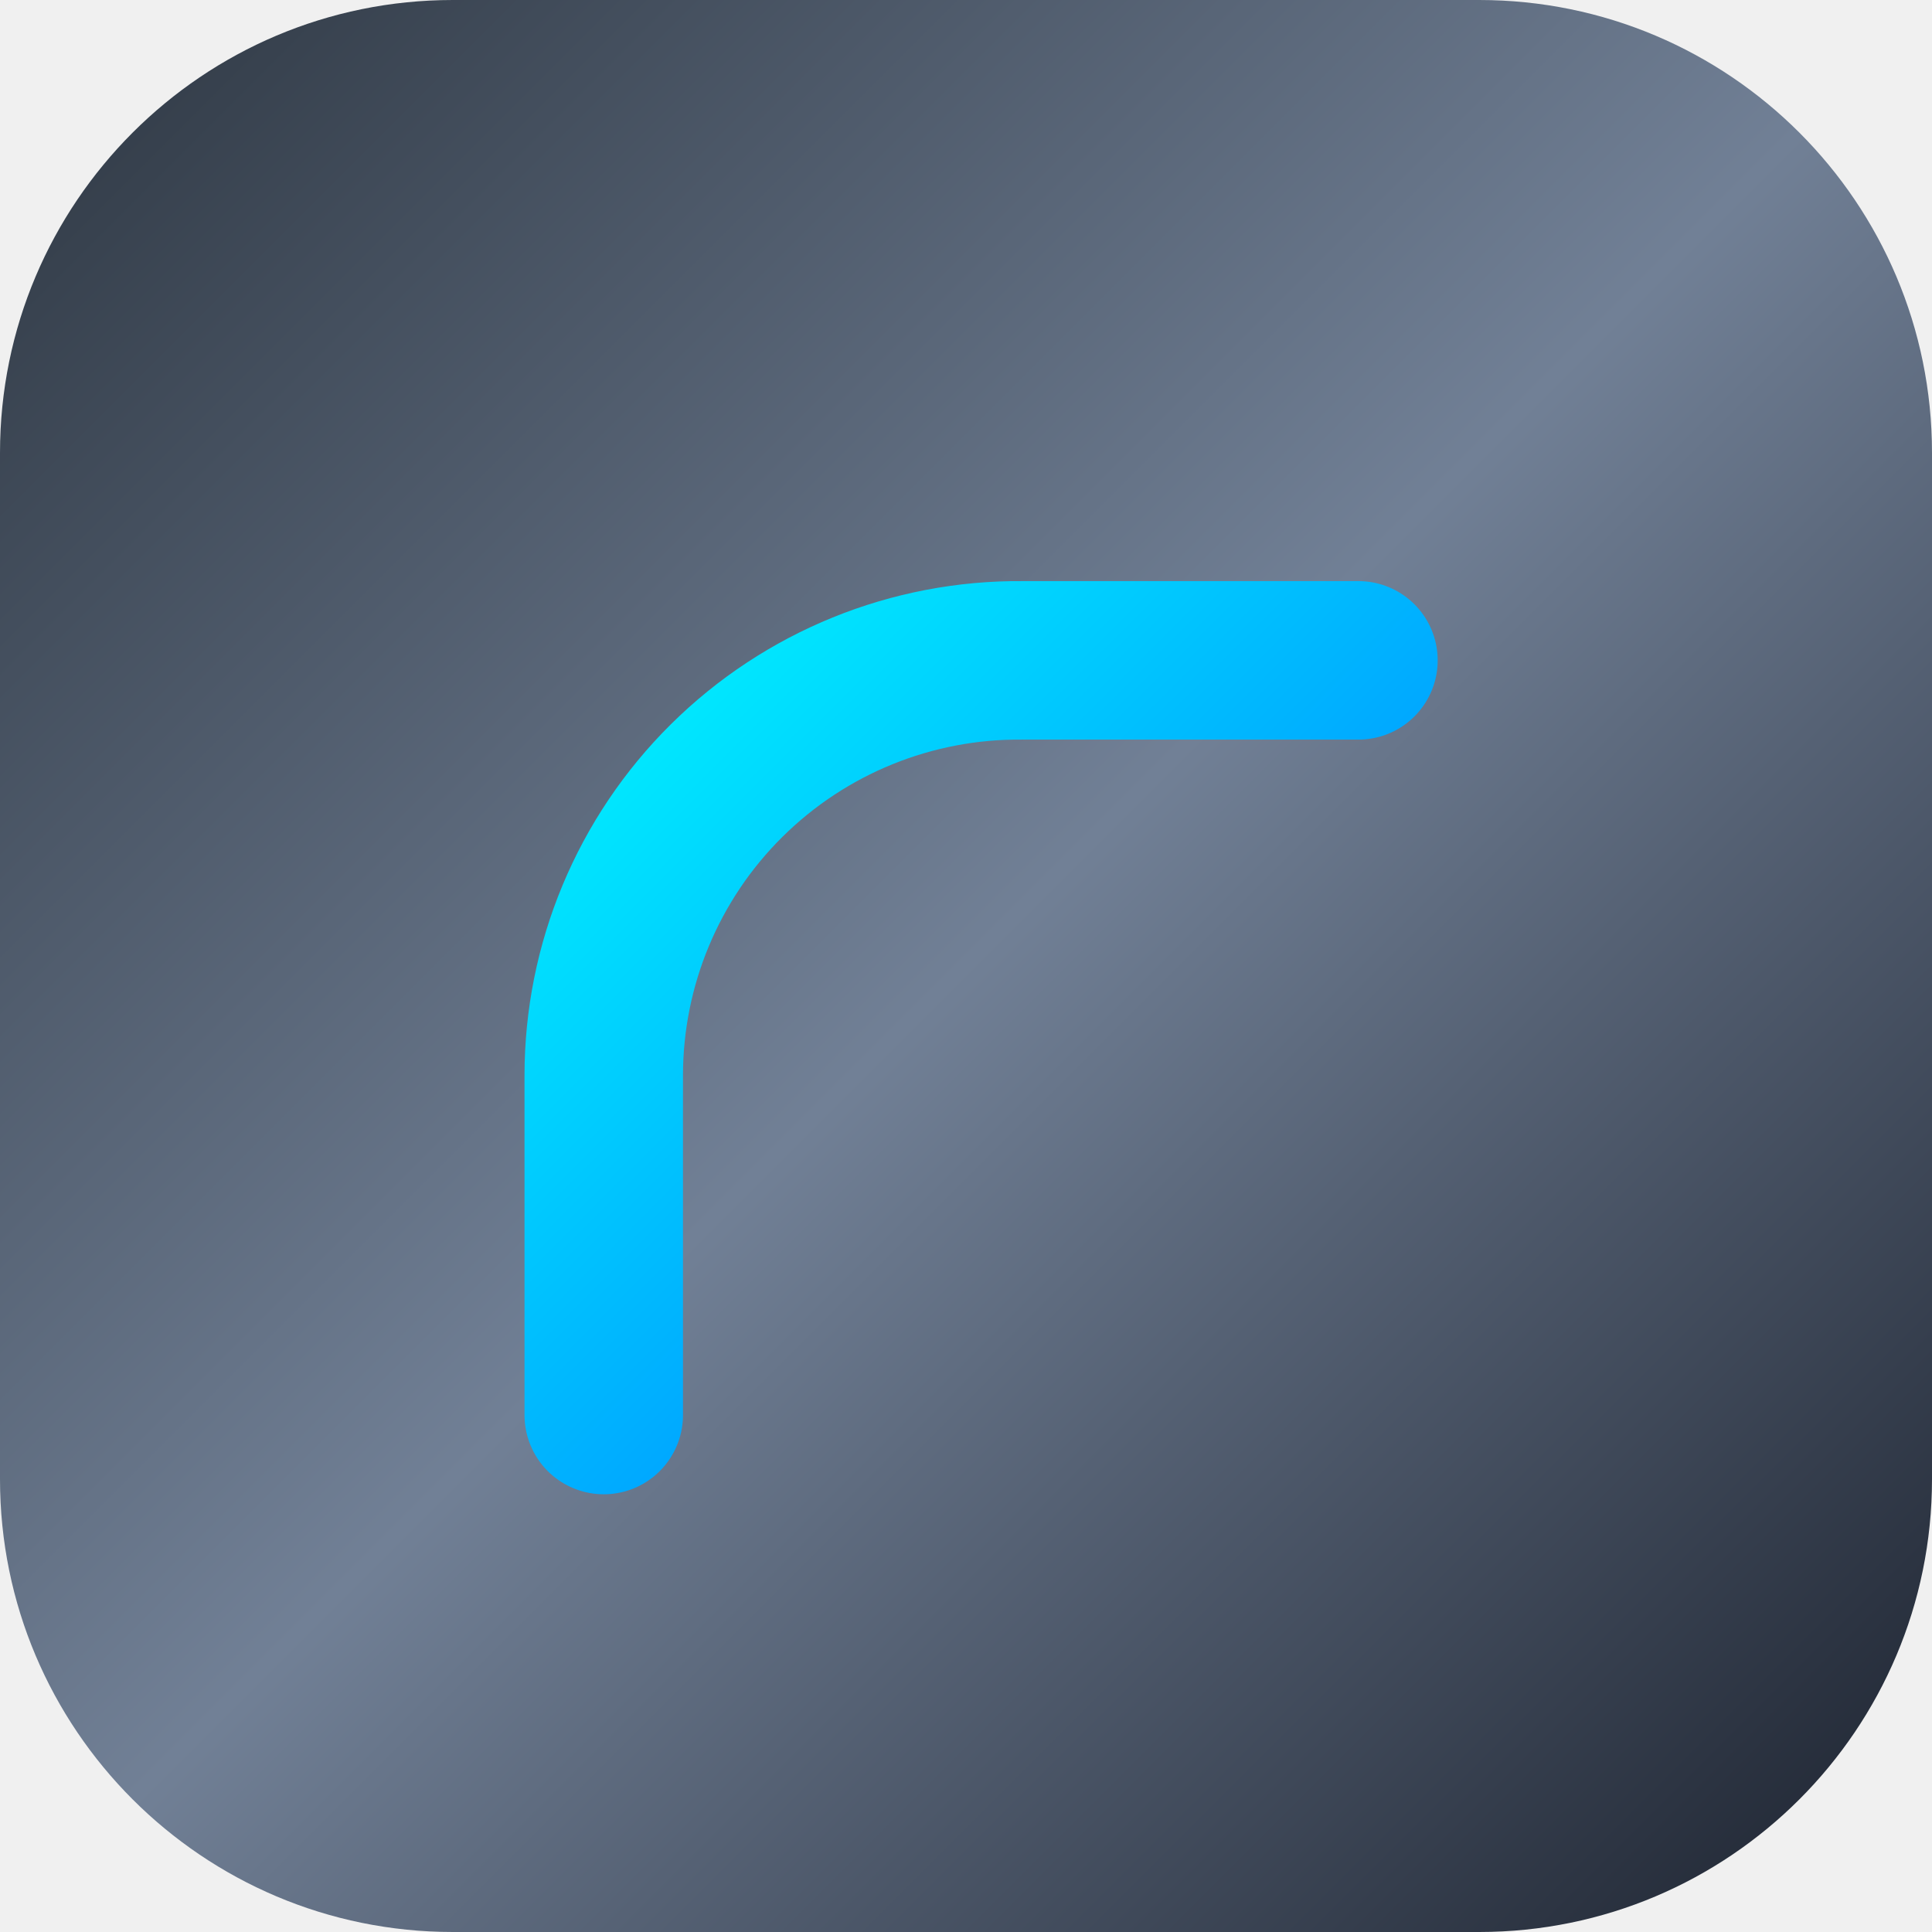
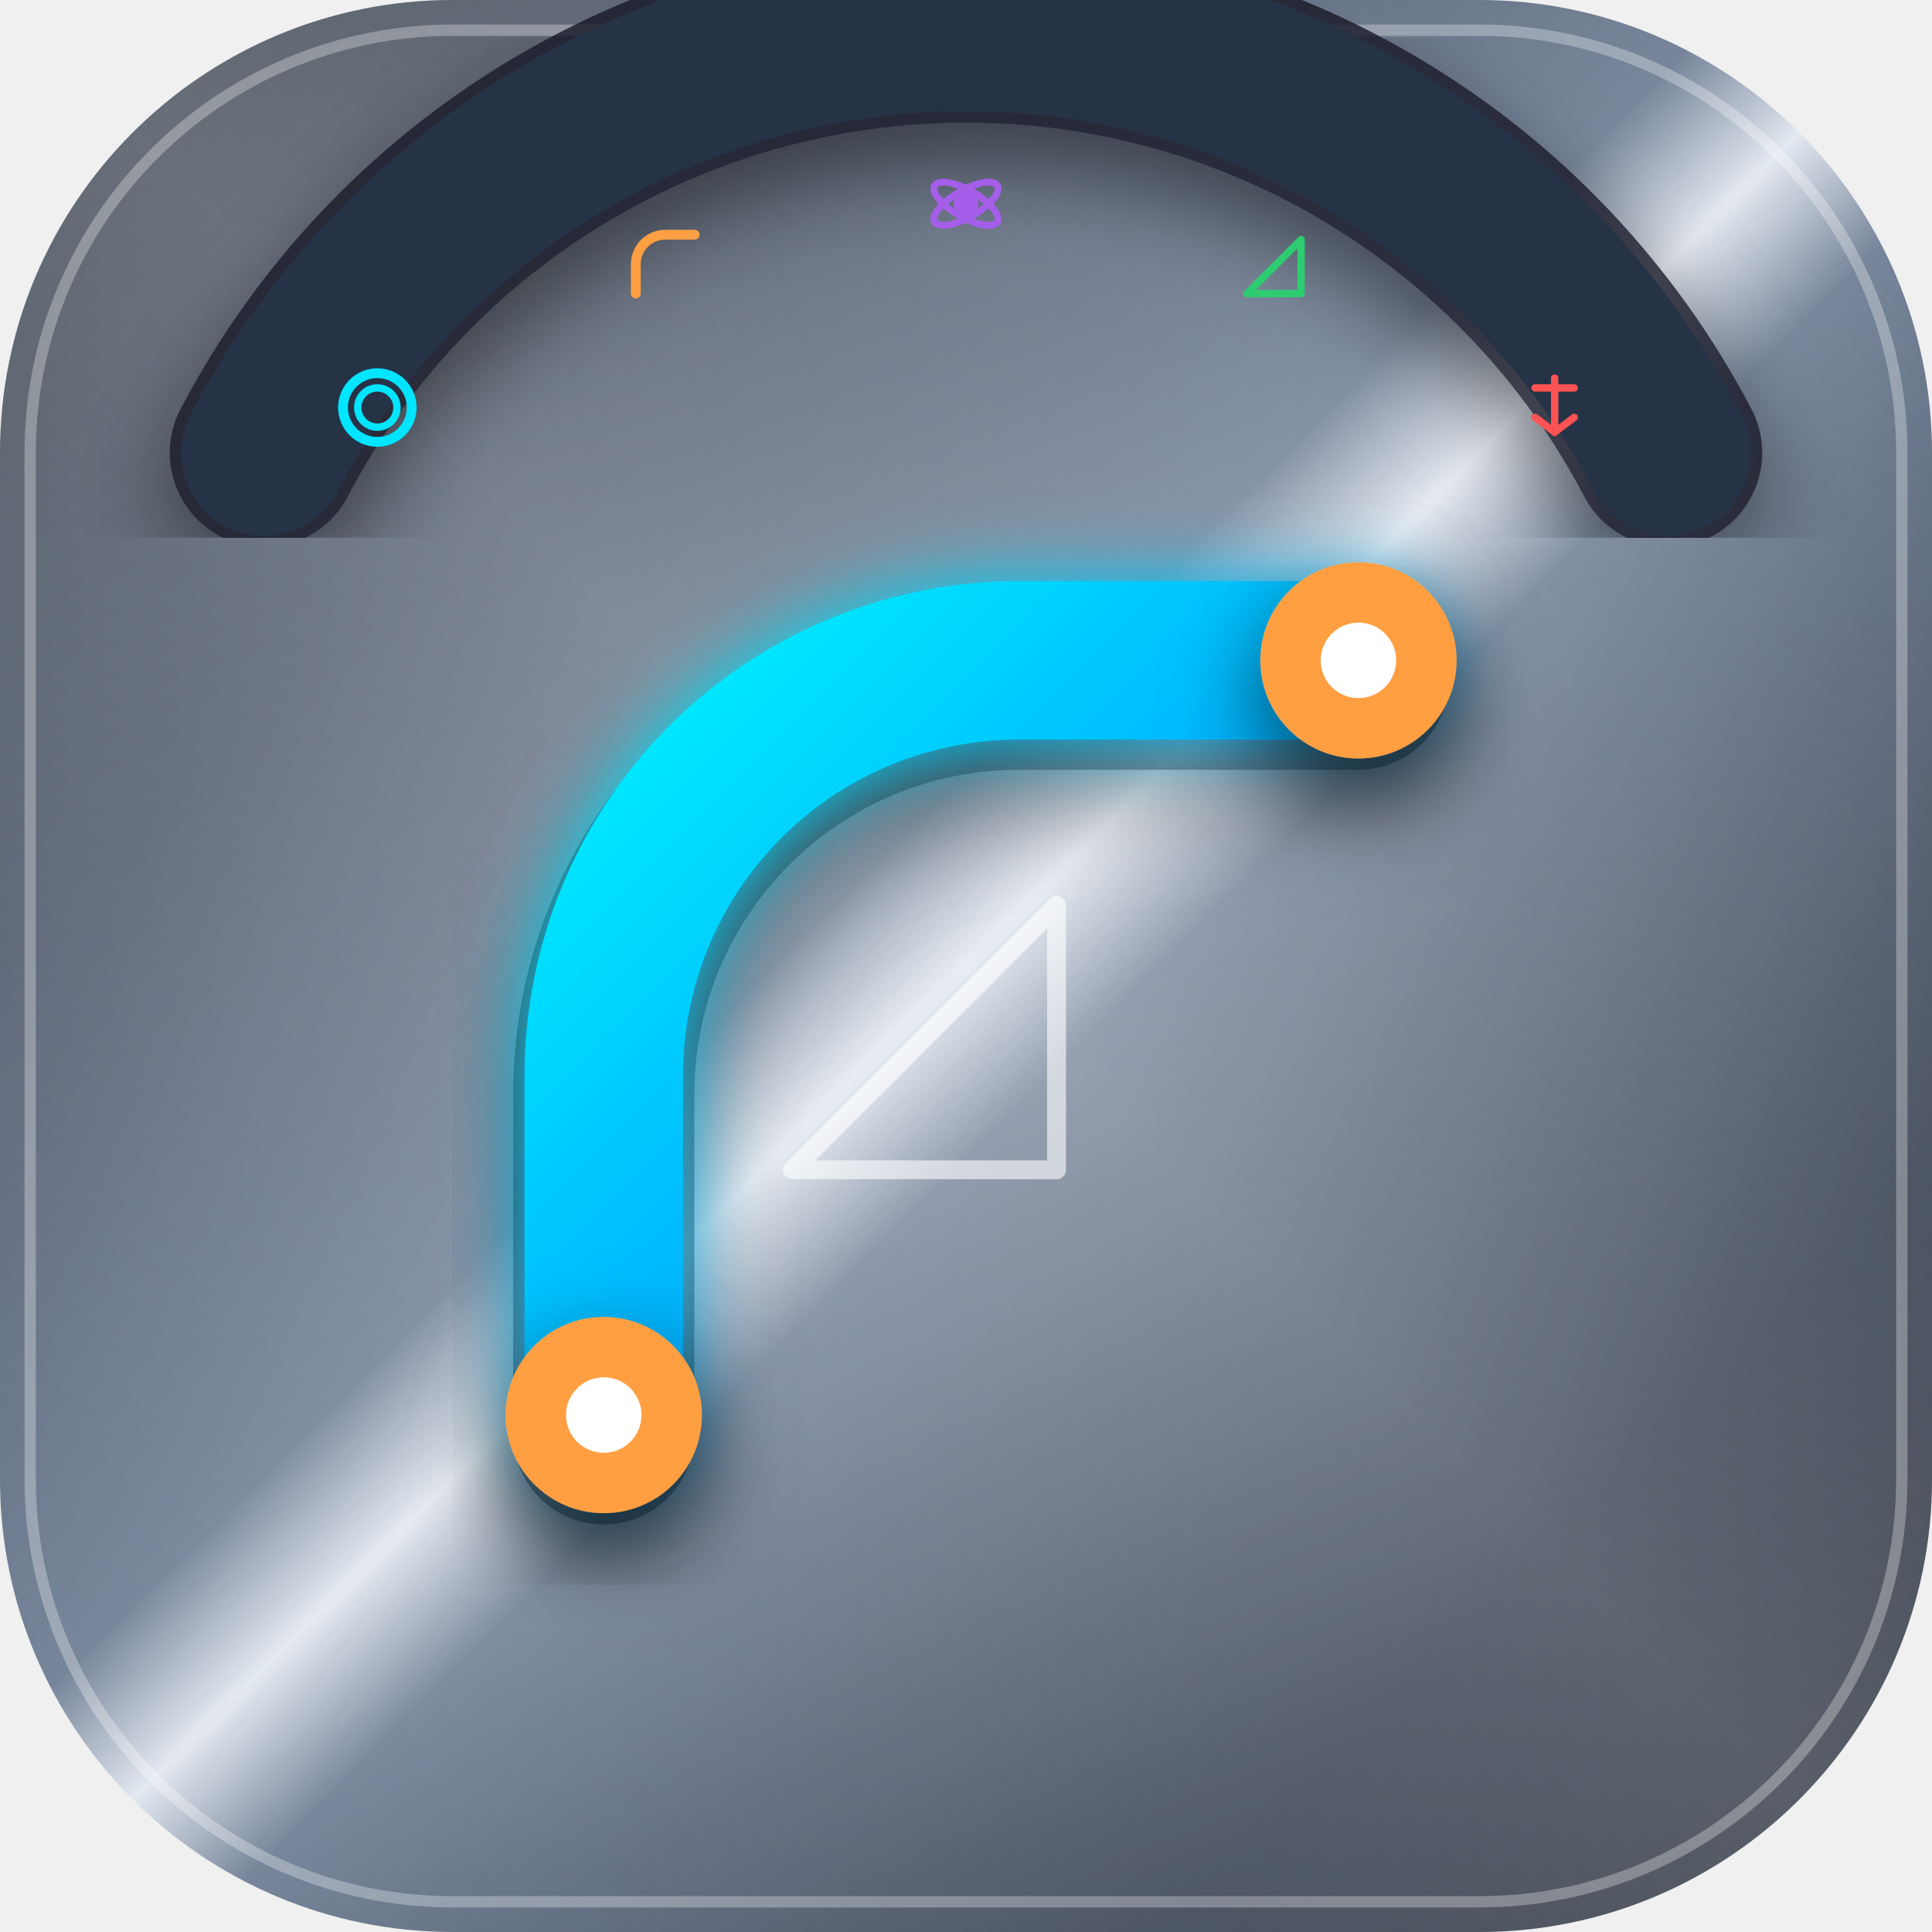
<svg xmlns="http://www.w3.org/2000/svg" viewBox="0 0 512 512" width="512" height="512">
  <defs>
    <linearGradient id="inoxBg" x1="0%" y1="0%" x2="100%" y2="100%">
      <stop offset="0%" stop-color="#2c3540" />
-       <stop offset="50%" stop-color="#718096" />
+       <stop offset="25%" stop-color="#4a5568" />
+       <stop offset="45%" stop-color="#718096" />
+       <stop offset="50%" stop-color="#e2e8f0" />
+       <stop offset="55%" stop-color="#718096" />
+       <stop offset="80%" stop-color="#2d3748" />
      <stop offset="100%" stop-color="#1a202c" />
+     </linearGradient>
+     <linearGradient id="inoxReflect" x1="0%" y1="100%" x2="100%" y2="0%">
+       <stop offset="0%" stop-color="#ffffff" stop-opacity="0" />
+       <stop offset="50%" stop-color="#ffffff" stop-opacity="0.25" />
+       <stop offset="100%" stop-color="#ffffff" stop-opacity="0" />
    </linearGradient>
    <linearGradient id="cyanGlow" x1="0%" y1="0%" x2="100%" y2="100%">
      <stop offset="0%" stop-color="#00f2fe" />
      <stop offset="100%" stop-color="#0072ff" />
    </linearGradient>
+     <filter id="dropShadow" x="-20%" y="-20%" width="140%" height="140%">
+       <feDropShadow dx="0" dy="10" stdDeviation="12" flood-color="#000000" flood-opacity="0.6" />
+     </filter>
+     <filter id="glowEffect" x="-30%" y="-30%" width="160%" height="160%">
+       <feGaussianBlur stdDeviation="10" result="blur" />
+       <feComposite in="SourceGraphic" in2="blur" operator="over" />
+     </filter>
  </defs>
  <rect width="512" height="512" rx="120" fill="url(#inoxBg)" />
-   <path d="M160,375 L160,285 A110,110 0 0,1 271,175 L360,175" fill="none" stroke="url(#cyanGlow)" stroke-width="42" stroke-linecap="round" />
+   <rect width="512" height="512" rx="120" fill="url(#inoxReflect)" />
+   <rect x="8" y="8" width="496" height="496" rx="112" fill="none" stroke="#ffffff" stroke-width="3" opacity="0.3" />
+   <path d="M 70 120 A 210 210 0 0 1 442 120" fill="none" stroke="#121826" stroke-width="50" stroke-linecap="round" opacity="0.8" filter="url(#dropShadow)" />
+   <path d="M 70 120 A 210 210 0 0 1 442 120" fill="none" stroke="#263347" stroke-width="44" stroke-linecap="round" />
+   <g transform="translate(100, 108) scale(0.65)" stroke="#00e5ff" stroke-width="3" fill="none">
+     <circle cx="0" cy="0" r="14" stroke-width="4" />
+     <circle cx="0" cy="0" r="8" />
+   </g>
+   <g transform="translate(175, 70) scale(0.65)" stroke="#ff9f43" stroke-width="4" fill="none" stroke-linecap="round">
+     <path d="M -10,12 L -10,0 A 12,12 0 0,1 2,-12 L 14,-12" />
+   </g>
+   <g transform="translate(256, 54) scale(0.6)" stroke="#a55eea" stroke-width="3" fill="none">
+     <ellipse cx="0" cy="0" rx="16" ry="6" transform="rotate(30)" />
+     <ellipse cx="0" cy="0" rx="16" ry="6" transform="rotate(-30)" />
+     <circle cx="0" cy="0" r="4" fill="#a55eea" />
+   </g>
+   <g transform="translate(337, 70) scale(0.65)" stroke="#2ecc71" stroke-width="3" fill="none" stroke-linejoin="round">
+     <path d="M -10,12 L 12,12 L 12,-10 Z" />
+   </g>
+   <g transform="translate(412, 108) scale(0.65)" stroke="#ff5252" stroke-width="3" fill="none" stroke-linecap="round">
+     <line x1="0" y1="-12" x2="0" y2="10" />
+     <line x1="-8" y1="-8" x2="8" y2="-8" />
+     <path d="M -8,4 L 0,10 L 8,4" />
+   </g>
+   <path d="M160,380 L160,290 A110,110 0 0,1 270,180 L360,180" fill="none" stroke="#000000" stroke-width="48" stroke-linecap="round" opacity="0.5" filter="url(#dropShadow)" />
+   <path d="M160,375 L160,285 A110,110 0 0,1 271,175 L360,175" fill="none" stroke="url(#cyanGlow)" stroke-width="42" stroke-linecap="round" filter="url(#glowEffect)" />
+   <g filter="url(#dropShadow)">
+     <circle cx="160" cy="375" r="26" fill="#ff9f43" />
+     <circle cx="360" cy="175" r="26" fill="#ff9f43" />
+     <circle cx="160" cy="375" r="10" fill="#ffffff" />
+     <circle cx="360" cy="175" r="10" fill="#ffffff" />
+   </g>
+   <path d="M210,310 L280,310 L280,240 Z" fill="none" stroke="#ffffff" stroke-width="5" stroke-linejoin="round" opacity="0.6" />
</svg>
